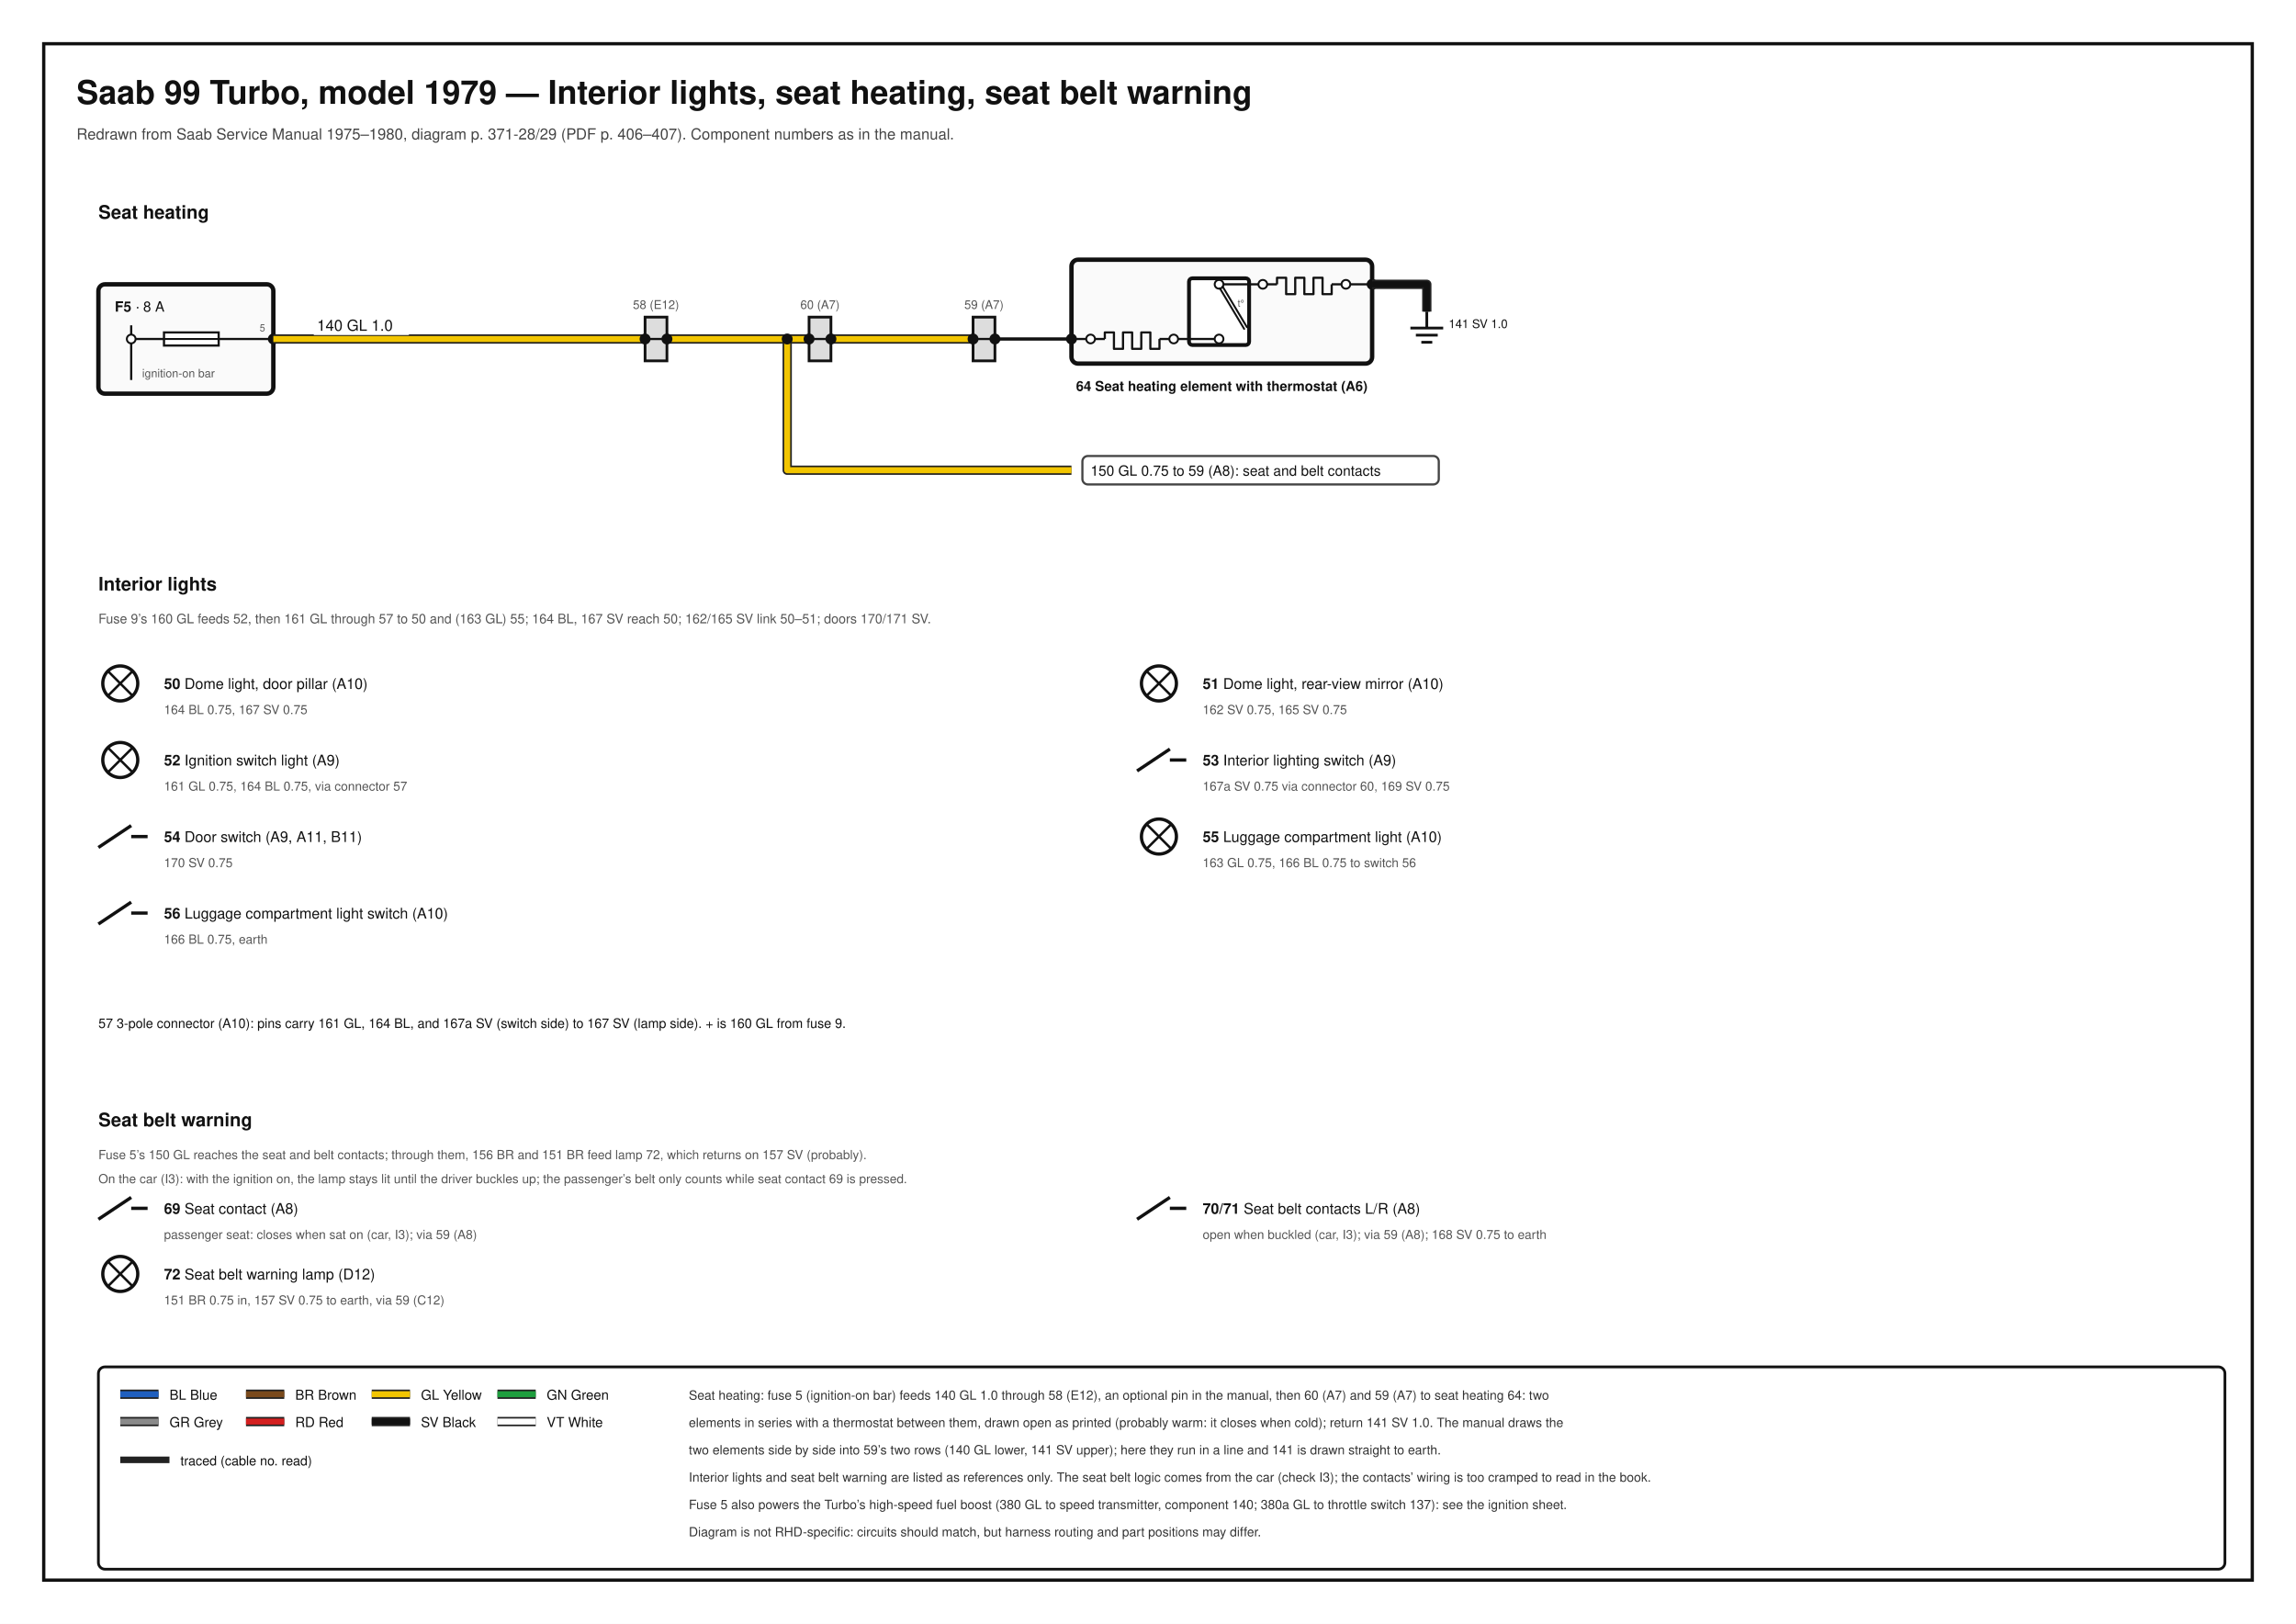
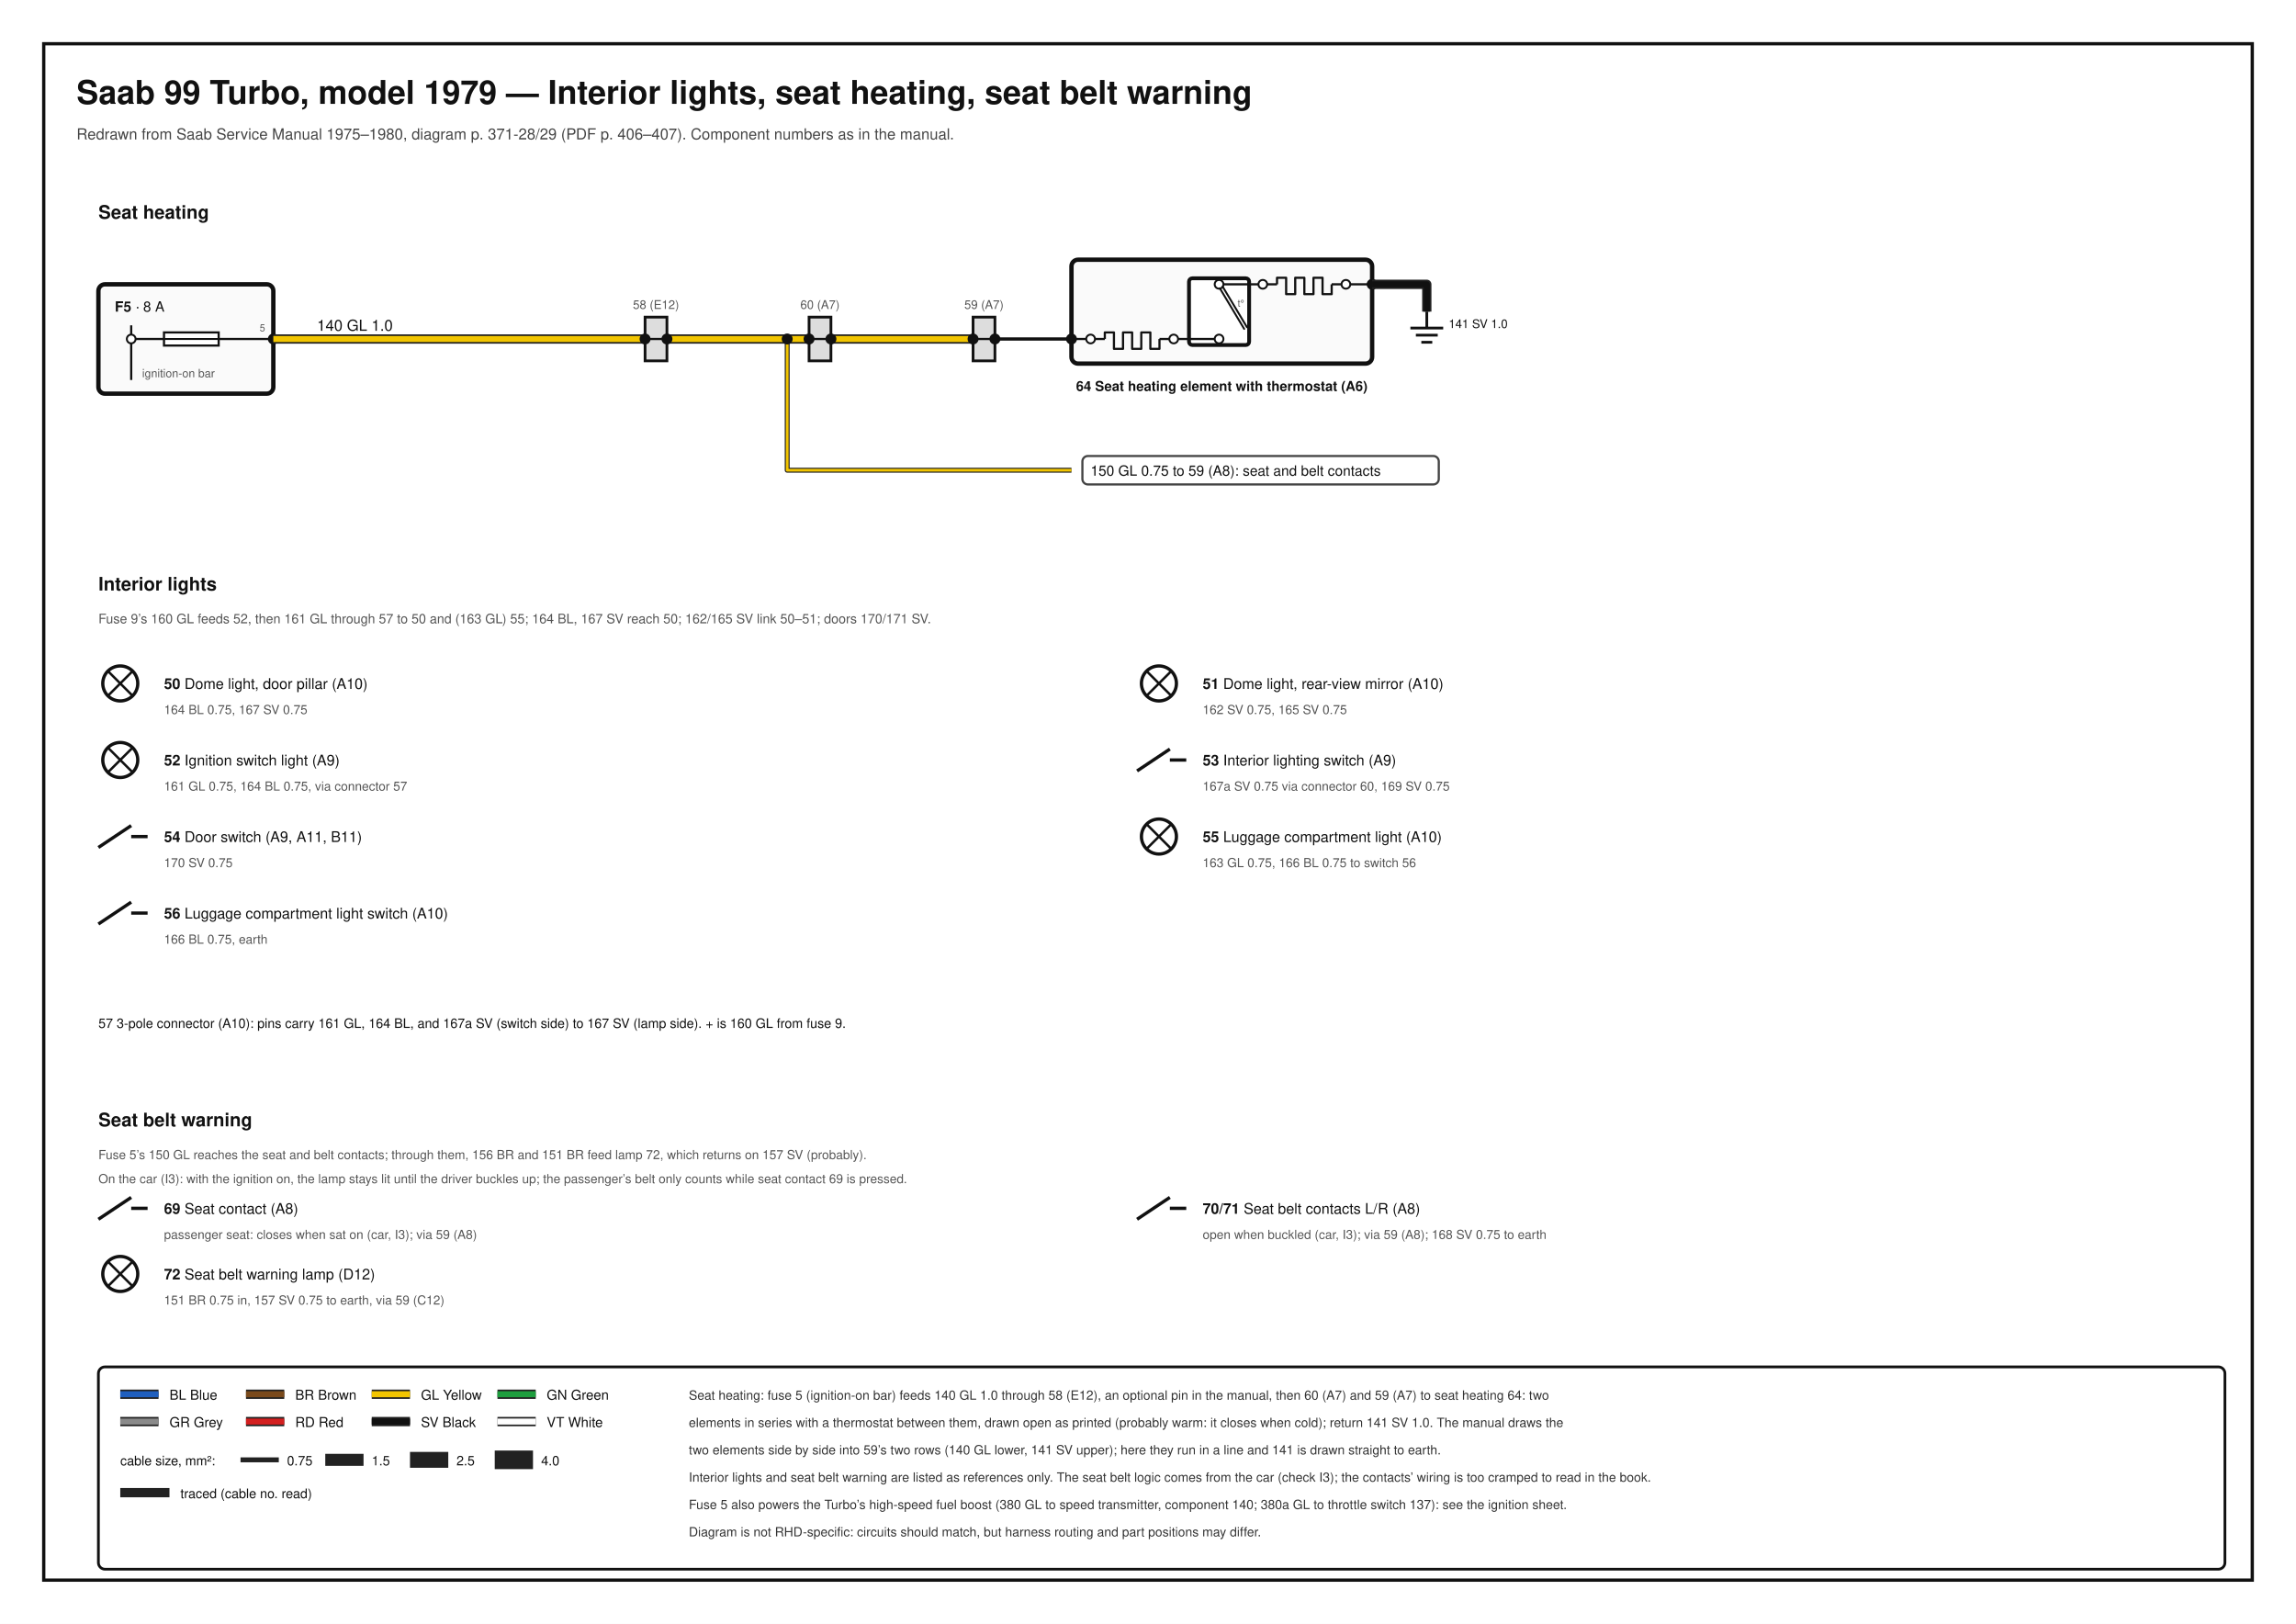
<svg xmlns="http://www.w3.org/2000/svg" width="420mm" height="297mm" viewBox="0 0 420 297" font-family="Helvetica, Arial, sans-serif">
  <rect width="420" height="297" fill="#fff" />
  <rect x="8" y="8" width="404" height="281" fill="none" stroke="#111" stroke-width=".6" />
  <text x="14" y="19" font-size="6" text-anchor="start" font-weight="bold" fill="#111">Saab 99 Turbo, model 1979 — Interior lights, seat heating, seat belt warning</text>
  <text x="14" y="25.5" font-size="2.8" text-anchor="start" font-weight="normal" fill="#444">Redrawn from Saab Service Manual 1975–1980, diagram p. 371-28/29 (PDF p. 406–407). Component numbers as in the manual.</text>
  <text x="18" y="40" font-size="3.4" text-anchor="start" font-weight="bold" fill="#111">Seat heating</text>
  <rect x="18" y="52" width="32" height="20" rx="1.2" fill="#fafafa" stroke="#111" stroke-width="0.8" />
  <text x="21" y="57" font-size="2.6" text-anchor="start" font-weight="normal" fill="#111">
    <tspan font-weight="bold">F5</tspan> · 8 A</text>
  <path d="M24,59.5 L24,69.5" fill="none" stroke="#111" stroke-width=".4" />
  <circle cx="24" cy="62" r=".8" fill="#fff" stroke="#111" stroke-width=".35" />
  <text x="26" y="69" font-size="2.1" text-anchor="start" font-weight="normal" fill="#555">ignition-on bar</text>
  <rect x="30" y="60.8" width="10" height="2.4" fill="#fff" stroke="#111" stroke-width=".4" />
  <path d="M30,62 L40,62" stroke="#111" stroke-width=".35" />
  <path d="M24.8,62 L30,62" fill="none" stroke="#111" stroke-width=".4" />
  <path d="M40,62 L50,62" fill="none" stroke="#111" stroke-width=".4" />
  <circle cx="50" cy="62" r="1.0" fill="#111" />
  <text x="48.5" y="60.6" font-size="1.8" text-anchor="end" font-weight="normal" fill="#555">5</text>
  <path d="M50,62 L118,62" fill="none" stroke="#222" stroke-width="1.7" stroke-linejoin="round" />
  <path d="M50,62 L118,62" fill="none" stroke="#f2c500" stroke-width="1.1" stroke-linejoin="round" />
-   <rect x="57.4" y="57.5" width="17.4" height="3.8" fill="#fff" opacity=".85" />
+   <rect x="57.4" y="57.5" width="17.4" height="3.6" fill="#fff" opacity=".85" />
  <text x="58" y="60.5" font-size="2.8" text-anchor="start" font-weight="normal" fill="#111">140 GL 1.0</text>
  <path d="M122,62 L148,62" fill="none" stroke="#222" stroke-width="1.7" stroke-linejoin="round" />
  <path d="M122,62 L148,62" fill="none" stroke="#f2c500" stroke-width="1.1" stroke-linejoin="round" />
  <path d="M152,62 L178,62" fill="none" stroke="#222" stroke-width="1.7" stroke-linejoin="round" />
  <path d="M152,62 L178,62" fill="none" stroke="#f2c500" stroke-width="1.1" stroke-linejoin="round" />
  <rect x="118" y="58.0" width="4" height="8" fill="#ddd" stroke="#111" stroke-width=".5" />
  <path d="M118,62 L122,62" fill="none" stroke="#111" stroke-width=".4" />
  <circle cx="118" cy="62" r="1.0" fill="#111" />
  <circle cx="122" cy="62" r="1.0" fill="#111" />
  <text x="120" y="56.5" font-size="2.2" text-anchor="middle" font-weight="normal" fill="#555">58 (E12)</text>
  <rect x="148" y="58.0" width="4" height="8" fill="#ddd" stroke="#111" stroke-width=".5" />
  <path d="M148,62 L152,62" fill="none" stroke="#111" stroke-width=".4" />
  <circle cx="148" cy="62" r="1.0" fill="#111" />
  <circle cx="152" cy="62" r="1.0" fill="#111" />
  <text x="150" y="56.5" font-size="2.2" text-anchor="middle" font-weight="normal" fill="#555">60 (A7)</text>
  <rect x="178" y="58.0" width="4" height="8" fill="#ddd" stroke="#111" stroke-width=".5" />
  <path d="M178,62 L182,62" fill="none" stroke="#111" stroke-width=".4" />
  <circle cx="178" cy="62" r="1.0" fill="#111" />
  <circle cx="182" cy="62" r="1.0" fill="#111" />
  <text x="180" y="56.5" font-size="2.2" text-anchor="middle" font-weight="normal" fill="#555">59 (A7)</text>
  <path d="M182,62 H196" stroke="#111" stroke-width=".6" />
  <rect x="196" y="47.5" width="55" height="19" rx="1.2" fill="#fafafa" stroke="#111" stroke-width="0.8" />
  <rect x="217.5" y="50.9" width="11" height="12.2" rx=".6" fill="#fff" stroke="#111" stroke-width=".7" />
  <path d="M196,62 L198.7,62" fill="none" stroke="#111" stroke-width=".4" />
  <circle cx="199.5" cy="62" r=".8" fill="#fff" stroke="#111" stroke-width=".35" />
  <path d="M200.3,62 L202.1,62" fill="none" stroke="#111" stroke-width=".4" />
  <path d="M202.1,62 L202.1,60.8 L203.77,60.8 L203.77,63.8 L205.43,63.8 L205.43,60.8 L207.1,60.8 L207.1,63.8 L208.77,63.8 L208.77,60.8 L210.43,60.8 L210.43,63.8 L212.1,63.8 L212.1,62" fill="none" stroke="#111" stroke-width=".4" stroke-linejoin="round" />
  <path d="M212.1,62 L213.9,62" fill="none" stroke="#111" stroke-width=".4" />
  <circle cx="214.7" cy="62" r=".8" fill="#fff" stroke="#111" stroke-width=".35" />
  <path d="M215.5,62 L222.2,62" fill="none" stroke="#111" stroke-width=".4" />
  <circle cx="223" cy="62" r=".8" fill="#fff" stroke="#111" stroke-width=".35" />
  <path d="M223.8,52 L230.2,52" fill="none" stroke="#111" stroke-width=".4" />
  <circle cx="231" cy="52" r=".8" fill="#fff" stroke="#111" stroke-width=".35" />
  <path d="M231.8,52 L233.6,52" fill="none" stroke="#111" stroke-width=".4" />
  <path d="M233.6,52 L233.6,50.8 L235.27,50.8 L235.27,53.8 L236.93,53.8 L236.93,50.8 L238.6,50.8 L238.6,53.8 L240.27,53.8 L240.27,50.8 L241.93,50.8 L241.93,53.8 L243.6,53.8 L243.6,52" fill="none" stroke="#111" stroke-width=".4" stroke-linejoin="round" />
  <path d="M243.6,52 L245.4,52" fill="none" stroke="#111" stroke-width=".4" />
  <circle cx="246.2" cy="52" r=".8" fill="#fff" stroke="#111" stroke-width=".35" />
  <path d="M247,52 L251,52" fill="none" stroke="#111" stroke-width=".4" />
  <circle cx="223" cy="52" r=".8" fill="#fff" stroke="#111" stroke-width=".35" />
  <path d="M223.657,52.416 L228.107,59.846 M223.143,52.724 L227.593,60.154" stroke="#111" stroke-width=".35" stroke-linecap="round" />
  <text x="226.998" y="56.063" font-size="1.8" text-anchor="middle" font-weight="normal" fill="#555">t°</text>
  <circle cx="196" cy="62" r="1.0" fill="#111" />
  <circle cx="251" cy="52" r="1.0" fill="#111" />
  <text x="223.5" y="71.5" font-size="2.5" text-anchor="middle" font-weight="bold" fill="#111">64 Seat heating element with thermostat (A6)</text>
  <path d="M251,52 L261,52 L261,57" fill="none" stroke="#222" stroke-width="1.7" stroke-linejoin="round" />
  <path d="M251,52 L261,52 L261,57" fill="none" stroke="#111111" stroke-width="1.1" stroke-linejoin="round" />
  <path d="M261,57 v3 M258,60 h6 M259,61.3 h4 M260,62.6 h2" stroke="#111" stroke-width=".5" fill="none" />
  <text x="265" y="60" font-size="2.2" text-anchor="start" font-weight="normal" fill="#111">141 SV 1.0</text>
-   <path d="M144,62 L144,86 L196,86" fill="none" stroke="#222" stroke-width="1.7" stroke-linejoin="round" />
-   <path d="M144,62 L144,86 L196,86" fill="none" stroke="#f2c500" stroke-width="1.1" stroke-linejoin="round" />
+   <path d="M144,62 L144,86 L196,86" fill="none" stroke="#222" stroke-width="0.9" stroke-linejoin="round" />
+   <path d="M144,62 L144,86 L196,86" fill="none" stroke="#f2c500" stroke-width="0.5" stroke-linejoin="round" />
  <circle cx="144" cy="62" r="1.0" fill="#111" />
  <rect x="198" y="83.4" width="65.192" height="5.2" rx="1" fill="#fff" stroke="#444" stroke-width=".4" />
  <text x="199.5" y="87" font-size="2.6" text-anchor="start" font-weight="normal" fill="#111">150 GL 0.75 to 59 (A8): seat and belt contacts</text>
  <text x="18" y="108" font-size="3.4" text-anchor="start" font-weight="bold" fill="#111">Interior lights</text>
  <text x="18" y="114" font-size="2.4" text-anchor="start" font-weight="normal" fill="#555">Fuse 9’s 160 GL feeds 52, then 161 GL through 57 to 50 and (163 GL) 55; 164 BL, 167 SV reach 50; 162/165 SV link 50–51; doors 170/171 SV.</text>
  <circle cx="22" cy="125" r="3.2" fill="#fff" stroke="#111" stroke-width=".6" />
  <path d="M19.76,122.76 L24.24,127.24 M19.76,127.24 L24.24,122.76" stroke="#111" stroke-width=".45" />
  <text x="30" y="126" font-size="2.7" text-anchor="start" font-weight="normal" fill="#111">
    <tspan font-weight="bold">50</tspan> Dome light, door pillar (A10)</text>
  <text x="30" y="130.6" font-size="2.3" text-anchor="start" font-weight="normal" fill="#555">164 BL 0.75, 167 SV 0.75</text>
  <circle cx="212" cy="125" r="3.2" fill="#fff" stroke="#111" stroke-width=".6" />
  <path d="M209.76,122.76 L214.24,127.24 M209.76,127.24 L214.24,122.76" stroke="#111" stroke-width=".45" />
  <text x="220" y="126" font-size="2.7" text-anchor="start" font-weight="normal" fill="#111">
    <tspan font-weight="bold">51</tspan> Dome light, rear-view mirror (A10)</text>
  <text x="220" y="130.6" font-size="2.3" text-anchor="start" font-weight="normal" fill="#555">162 SV 0.75, 165 SV 0.75</text>
  <circle cx="22" cy="139" r="3.2" fill="#fff" stroke="#111" stroke-width=".6" />
  <path d="M19.76,136.76 L24.24,141.24 M19.76,141.24 L24.24,136.76" stroke="#111" stroke-width=".45" />
  <text x="30" y="140" font-size="2.7" text-anchor="start" font-weight="normal" fill="#111">
    <tspan font-weight="bold">52</tspan> Ignition switch light (A9)</text>
  <text x="30" y="144.6" font-size="2.3" text-anchor="start" font-weight="normal" fill="#555">161 GL 0.75, 164 BL 0.75, via connector 57</text>
  <path d="M208,141 l6,-4 M214,139 h3" stroke="#111" stroke-width=".6" />
  <text x="220" y="140" font-size="2.7" text-anchor="start" font-weight="normal" fill="#111">
    <tspan font-weight="bold">53</tspan> Interior lighting switch (A9)</text>
  <text x="220" y="144.6" font-size="2.3" text-anchor="start" font-weight="normal" fill="#555">167a SV 0.75 via connector 60, 169 SV 0.75</text>
  <path d="M18,155 l6,-4 M24,153 h3" stroke="#111" stroke-width=".6" />
  <text x="30" y="154" font-size="2.7" text-anchor="start" font-weight="normal" fill="#111">
    <tspan font-weight="bold">54</tspan> Door switch (A9, A11, B11)</text>
  <text x="30" y="158.6" font-size="2.3" text-anchor="start" font-weight="normal" fill="#555">170 SV 0.75</text>
  <circle cx="212" cy="153" r="3.2" fill="#fff" stroke="#111" stroke-width=".6" />
  <path d="M209.76,150.76 L214.24,155.24 M209.76,155.24 L214.24,150.76" stroke="#111" stroke-width=".45" />
  <text x="220" y="154" font-size="2.7" text-anchor="start" font-weight="normal" fill="#111">
    <tspan font-weight="bold">55</tspan> Luggage compartment light (A10)</text>
  <text x="220" y="158.6" font-size="2.3" text-anchor="start" font-weight="normal" fill="#555">163 GL 0.75, 166 BL 0.75 to switch 56</text>
  <path d="M18,169 l6,-4 M24,167 h3" stroke="#111" stroke-width=".6" />
  <text x="30" y="168" font-size="2.7" text-anchor="start" font-weight="normal" fill="#111">
    <tspan font-weight="bold">56</tspan> Luggage compartment light switch (A10)</text>
  <text x="30" y="172.6" font-size="2.3" text-anchor="start" font-weight="normal" fill="#555">166 BL 0.75, earth</text>
  <text x="18" y="188" font-size="2.4" text-anchor="start" font-weight="normal" fill="#111">57 3-pole connector (A10): pins carry 161 GL, 164 BL, and 167a SV (switch side) to 167 SV (lamp side). + is 160 GL from fuse 9.</text>
  <text x="18" y="206" font-size="3.4" text-anchor="start" font-weight="bold" fill="#111">Seat belt warning</text>
  <text x="18" y="212" font-size="2.3" text-anchor="start" font-weight="normal" fill="#555">Fuse 5’s 150 GL reaches the seat and belt contacts; through them, 156 BR and 151 BR feed lamp 72, which returns on 157 SV (probably).</text>
  <text x="18" y="216.4" font-size="2.3" text-anchor="start" font-weight="normal" fill="#555">On the car (I3): with the ignition on, the lamp stays lit until the driver buckles up; the passenger’s belt only counts while seat contact 69 is pressed.</text>
  <path d="M18,223 l6,-4 M24,221 h3" stroke="#111" stroke-width=".6" />
  <text x="30" y="222" font-size="2.7" text-anchor="start" font-weight="normal" fill="#111">
    <tspan font-weight="bold">69</tspan> Seat contact (A8)</text>
  <text x="30" y="226.6" font-size="2.3" text-anchor="start" font-weight="normal" fill="#555">passenger seat: closes when sat on (car, I3); via 59 (A8)</text>
  <path d="M208,223 l6,-4 M214,221 h3" stroke="#111" stroke-width=".6" />
  <text x="220" y="222" font-size="2.7" text-anchor="start" font-weight="normal" fill="#111">
    <tspan font-weight="bold">70/71</tspan> Seat belt contacts L/R (A8)</text>
  <text x="220" y="226.6" font-size="2.3" text-anchor="start" font-weight="normal" fill="#555">open when buckled (car, I3); via 59 (A8); 168 SV 0.75 to earth</text>
  <circle cx="22" cy="233" r="3.2" fill="#fff" stroke="#111" stroke-width=".6" />
  <path d="M19.76,230.76 L24.24,235.24 M19.76,235.24 L24.24,230.76" stroke="#111" stroke-width=".45" />
  <text x="30" y="234" font-size="2.7" text-anchor="start" font-weight="normal" fill="#111">
    <tspan font-weight="bold">72</tspan> Seat belt warning lamp (D12)</text>
  <text x="30" y="238.6" font-size="2.3" text-anchor="start" font-weight="normal" fill="#555">151 BR 0.75 in, 157 SV 0.75 to earth, via 59 (C12)</text>
  <rect x="18" y="250" width="389" height="37" rx="1.2" fill="#fff" stroke="#111" stroke-width="0.5" />
  <path d="M22,255 h7" stroke="#222" stroke-width="1.7" />
  <path d="M22,255 h7" stroke="#1f5fbf" stroke-width="1.1" />
  <text x="31" y="256" font-size="2.5" text-anchor="start" font-weight="normal" fill="#111">BL Blue</text>
  <path d="M45,255 h7" stroke="#222" stroke-width="1.7" />
  <path d="M45,255 h7" stroke="#7a4a1c" stroke-width="1.1" />
  <text x="54" y="256" font-size="2.5" text-anchor="start" font-weight="normal" fill="#111">BR Brown</text>
  <path d="M68,255 h7" stroke="#222" stroke-width="1.7" />
  <path d="M68,255 h7" stroke="#f2c500" stroke-width="1.1" />
  <text x="77" y="256" font-size="2.5" text-anchor="start" font-weight="normal" fill="#111">GL Yellow</text>
  <path d="M91,255 h7" stroke="#222" stroke-width="1.7" />
  <path d="M91,255 h7" stroke="#1e9e3e" stroke-width="1.1" />
  <text x="100" y="256" font-size="2.5" text-anchor="start" font-weight="normal" fill="#111">GN Green</text>
  <path d="M22,260 h7" stroke="#222" stroke-width="1.7" />
  <path d="M22,260 h7" stroke="#8a8a8a" stroke-width="1.1" />
  <text x="31" y="261" font-size="2.5" text-anchor="start" font-weight="normal" fill="#111">GR Grey</text>
  <path d="M45,260 h7" stroke="#222" stroke-width="1.7" />
  <path d="M45,260 h7" stroke="#d42020" stroke-width="1.1" />
  <text x="54" y="261" font-size="2.5" text-anchor="start" font-weight="normal" fill="#111">RD Red</text>
  <path d="M68,260 h7" stroke="#222" stroke-width="1.7" />
  <path d="M68,260 h7" stroke="#111111" stroke-width="1.1" />
  <text x="77" y="261" font-size="2.5" text-anchor="start" font-weight="normal" fill="#111">SV Black</text>
  <path d="M91,260 h7" stroke="#222" stroke-width="1.7" />
  <path d="M91,260 h7" stroke="#ffffff" stroke-width="1.1" />
  <text x="100" y="261" font-size="2.5" text-anchor="start" font-weight="normal" fill="#111">VT White</text>
-   <path d="M22,267 h9" stroke="#222" stroke-width="1.2" />
-   <text x="33" y="268" font-size="2.4" text-anchor="start" font-weight="normal" fill="#111">traced (cable no. read)</text>
+   <text x="22" y="268" font-size="2.4" text-anchor="start" font-weight="normal" fill="#111">cable size, mm²:</text>
+   <path d="M44,267 h7" stroke="#222" stroke-width="0.9" />
+   <text x="52.5" y="268" font-size="2.4" text-anchor="start" font-weight="normal" fill="#111">0.75</text>
+   <path d="M59.5,267 h7" stroke="#222" stroke-width="2.2" />
+   <text x="68.0" y="268" font-size="2.4" text-anchor="start" font-weight="normal" fill="#111">1.5</text>
+   <path d="M75.0,267 h7" stroke="#222" stroke-width="2.9" />
+   <text x="83.5" y="268" font-size="2.4" text-anchor="start" font-weight="normal" fill="#111">2.5</text>
+   <path d="M90.5,267 h7" stroke="#222" stroke-width="3.4" />
+   <text x="99.0" y="268" font-size="2.4" text-anchor="start" font-weight="normal" fill="#111">4.0</text>
+   <path d="M22,273 h9" stroke="#222" stroke-width="1.7" />
+   <text x="33" y="274" font-size="2.4" text-anchor="start" font-weight="normal" fill="#111">traced (cable no. read)</text>
  <text x="126" y="256" font-size="2.35" text-anchor="start" font-weight="normal" fill="#333">Seat heating: fuse 5 (ignition-on bar) feeds 140 GL 1.0 through 58 (E12), an optional pin in the manual, then 60 (A7) and 59 (A7) to seat heating 64: two</text>
  <text x="126" y="261" font-size="2.35" text-anchor="start" font-weight="normal" fill="#333">elements in series with a thermostat between them, drawn open as printed (probably warm: it closes when cold); return 141 SV 1.0. The manual draws the</text>
  <text x="126" y="266" font-size="2.35" text-anchor="start" font-weight="normal" fill="#333">two elements side by side into 59’s two rows (140 GL lower, 141 SV upper); here they run in a line and 141 is drawn straight to earth.</text>
  <text x="126" y="271" font-size="2.35" text-anchor="start" font-weight="normal" fill="#333">Interior lights and seat belt warning are listed as references only. The seat belt logic comes from the car (check I3); the contacts’ wiring is too cramped to read in the book.</text>
  <text x="126" y="276" font-size="2.35" text-anchor="start" font-weight="normal" fill="#333">Fuse 5 also powers the Turbo’s high-speed fuel boost (380 GL to speed transmitter, component 140; 380a GL to throttle switch 137): see the ignition sheet.</text>
  <text x="126" y="281" font-size="2.35" text-anchor="start" font-weight="normal" fill="#333">Diagram is not RHD-specific: circuits should match, but harness routing and part positions may differ.</text>
</svg>
